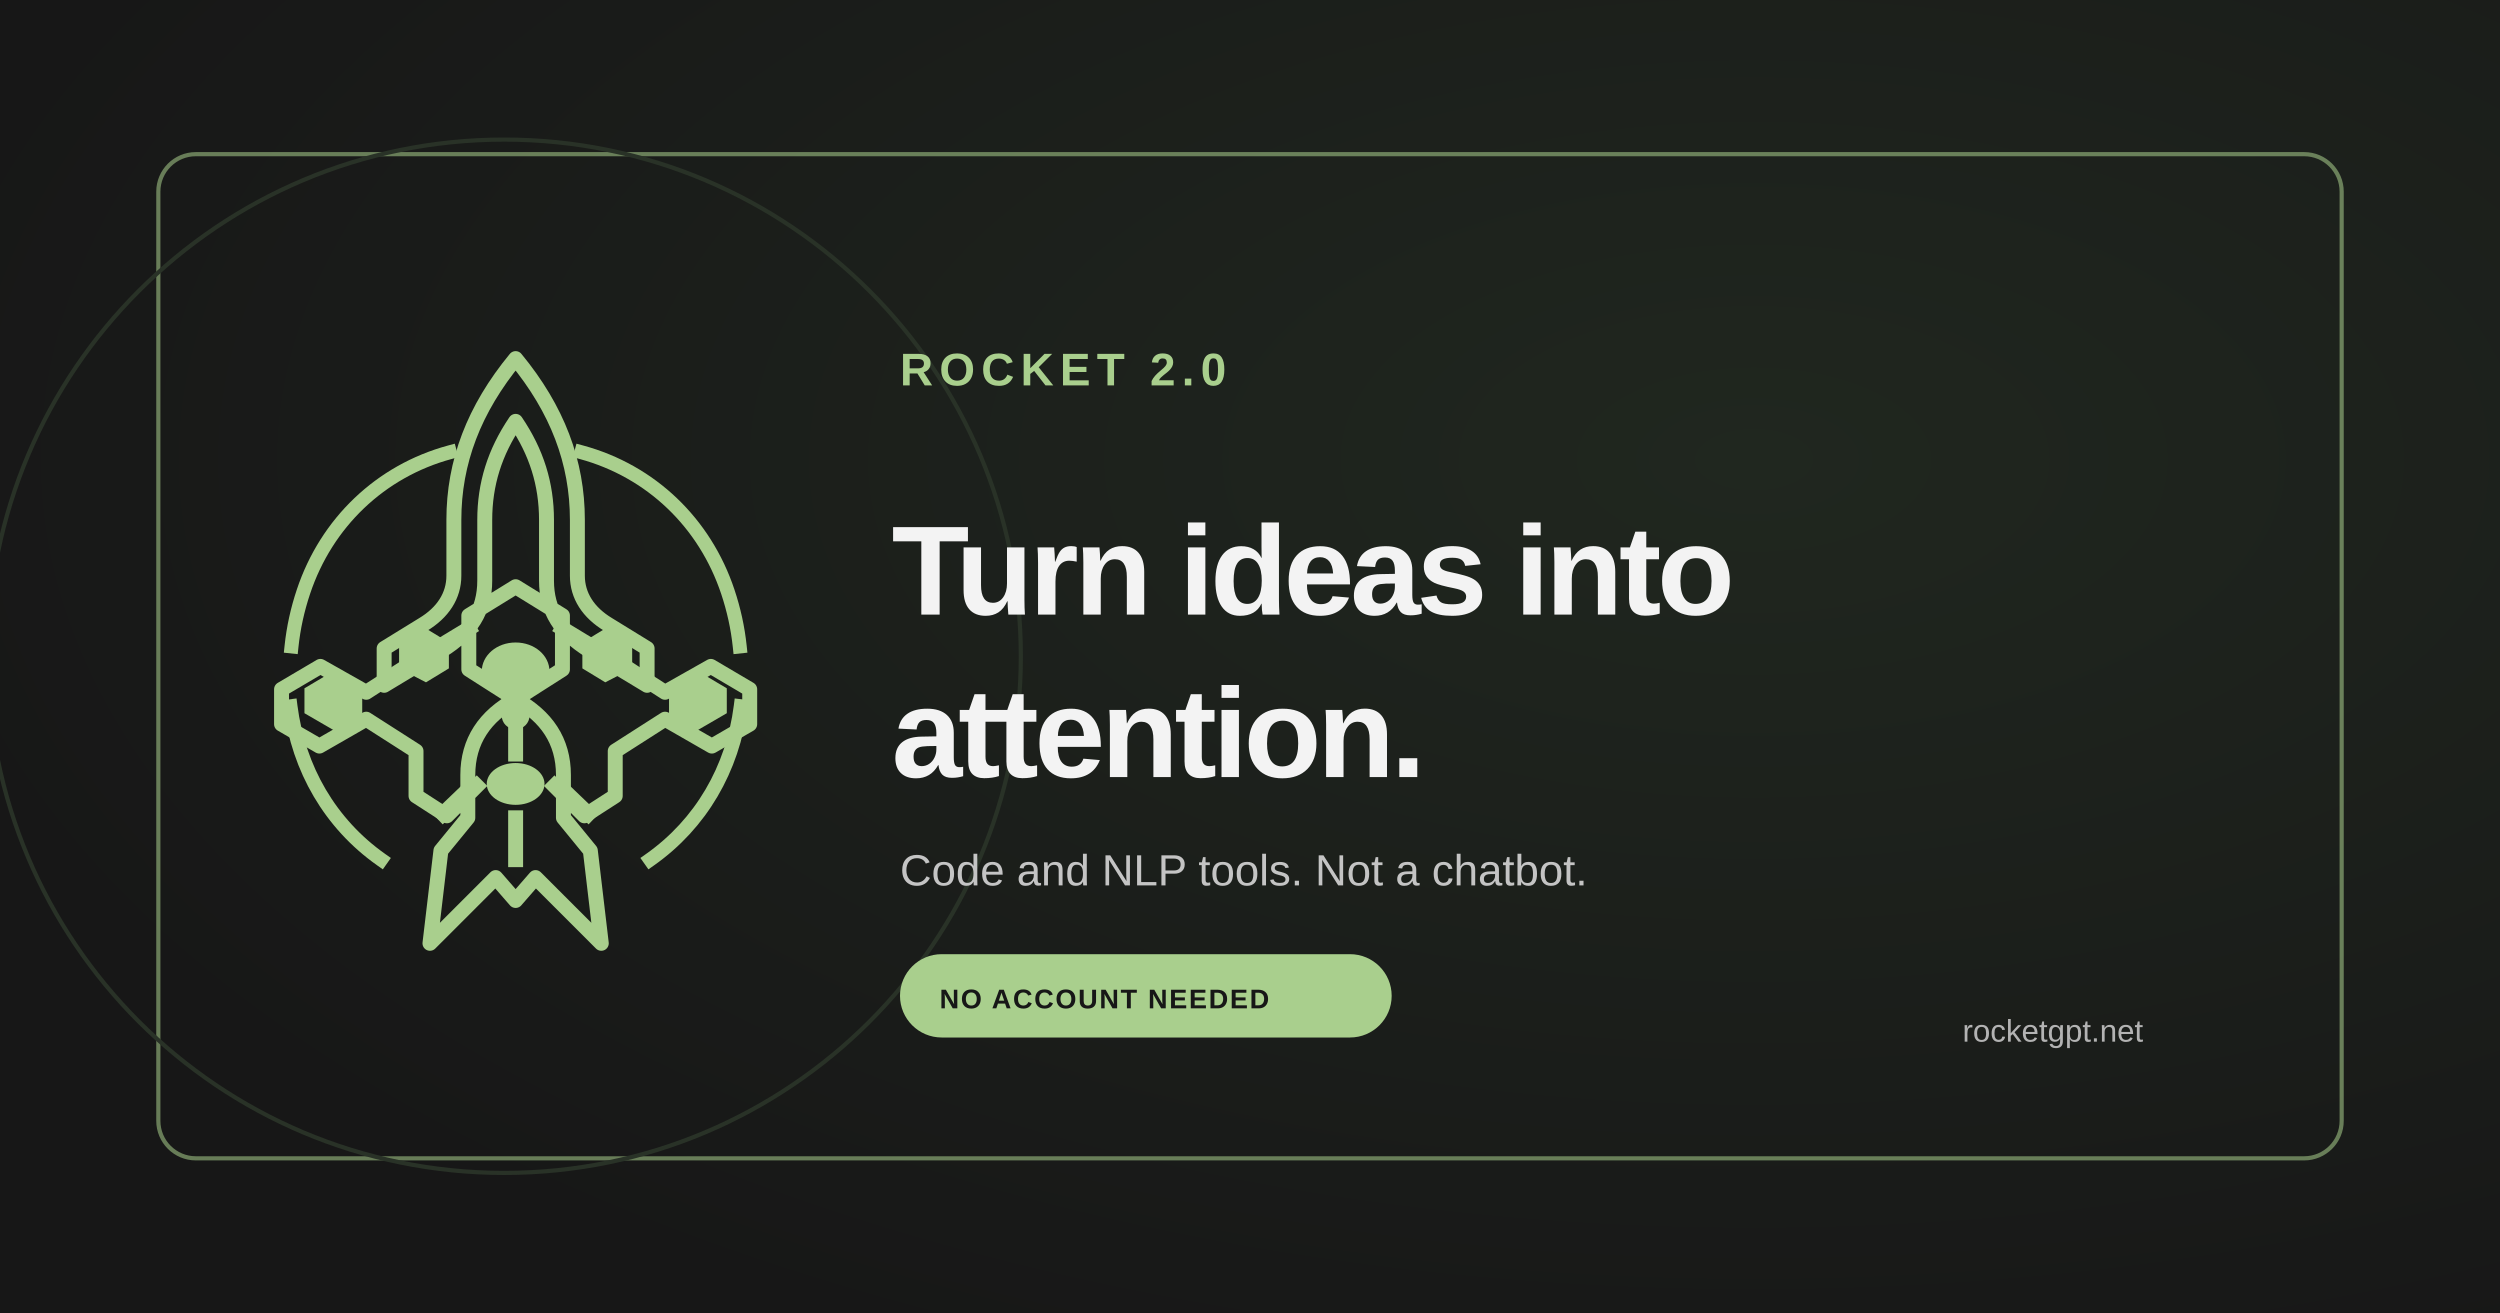
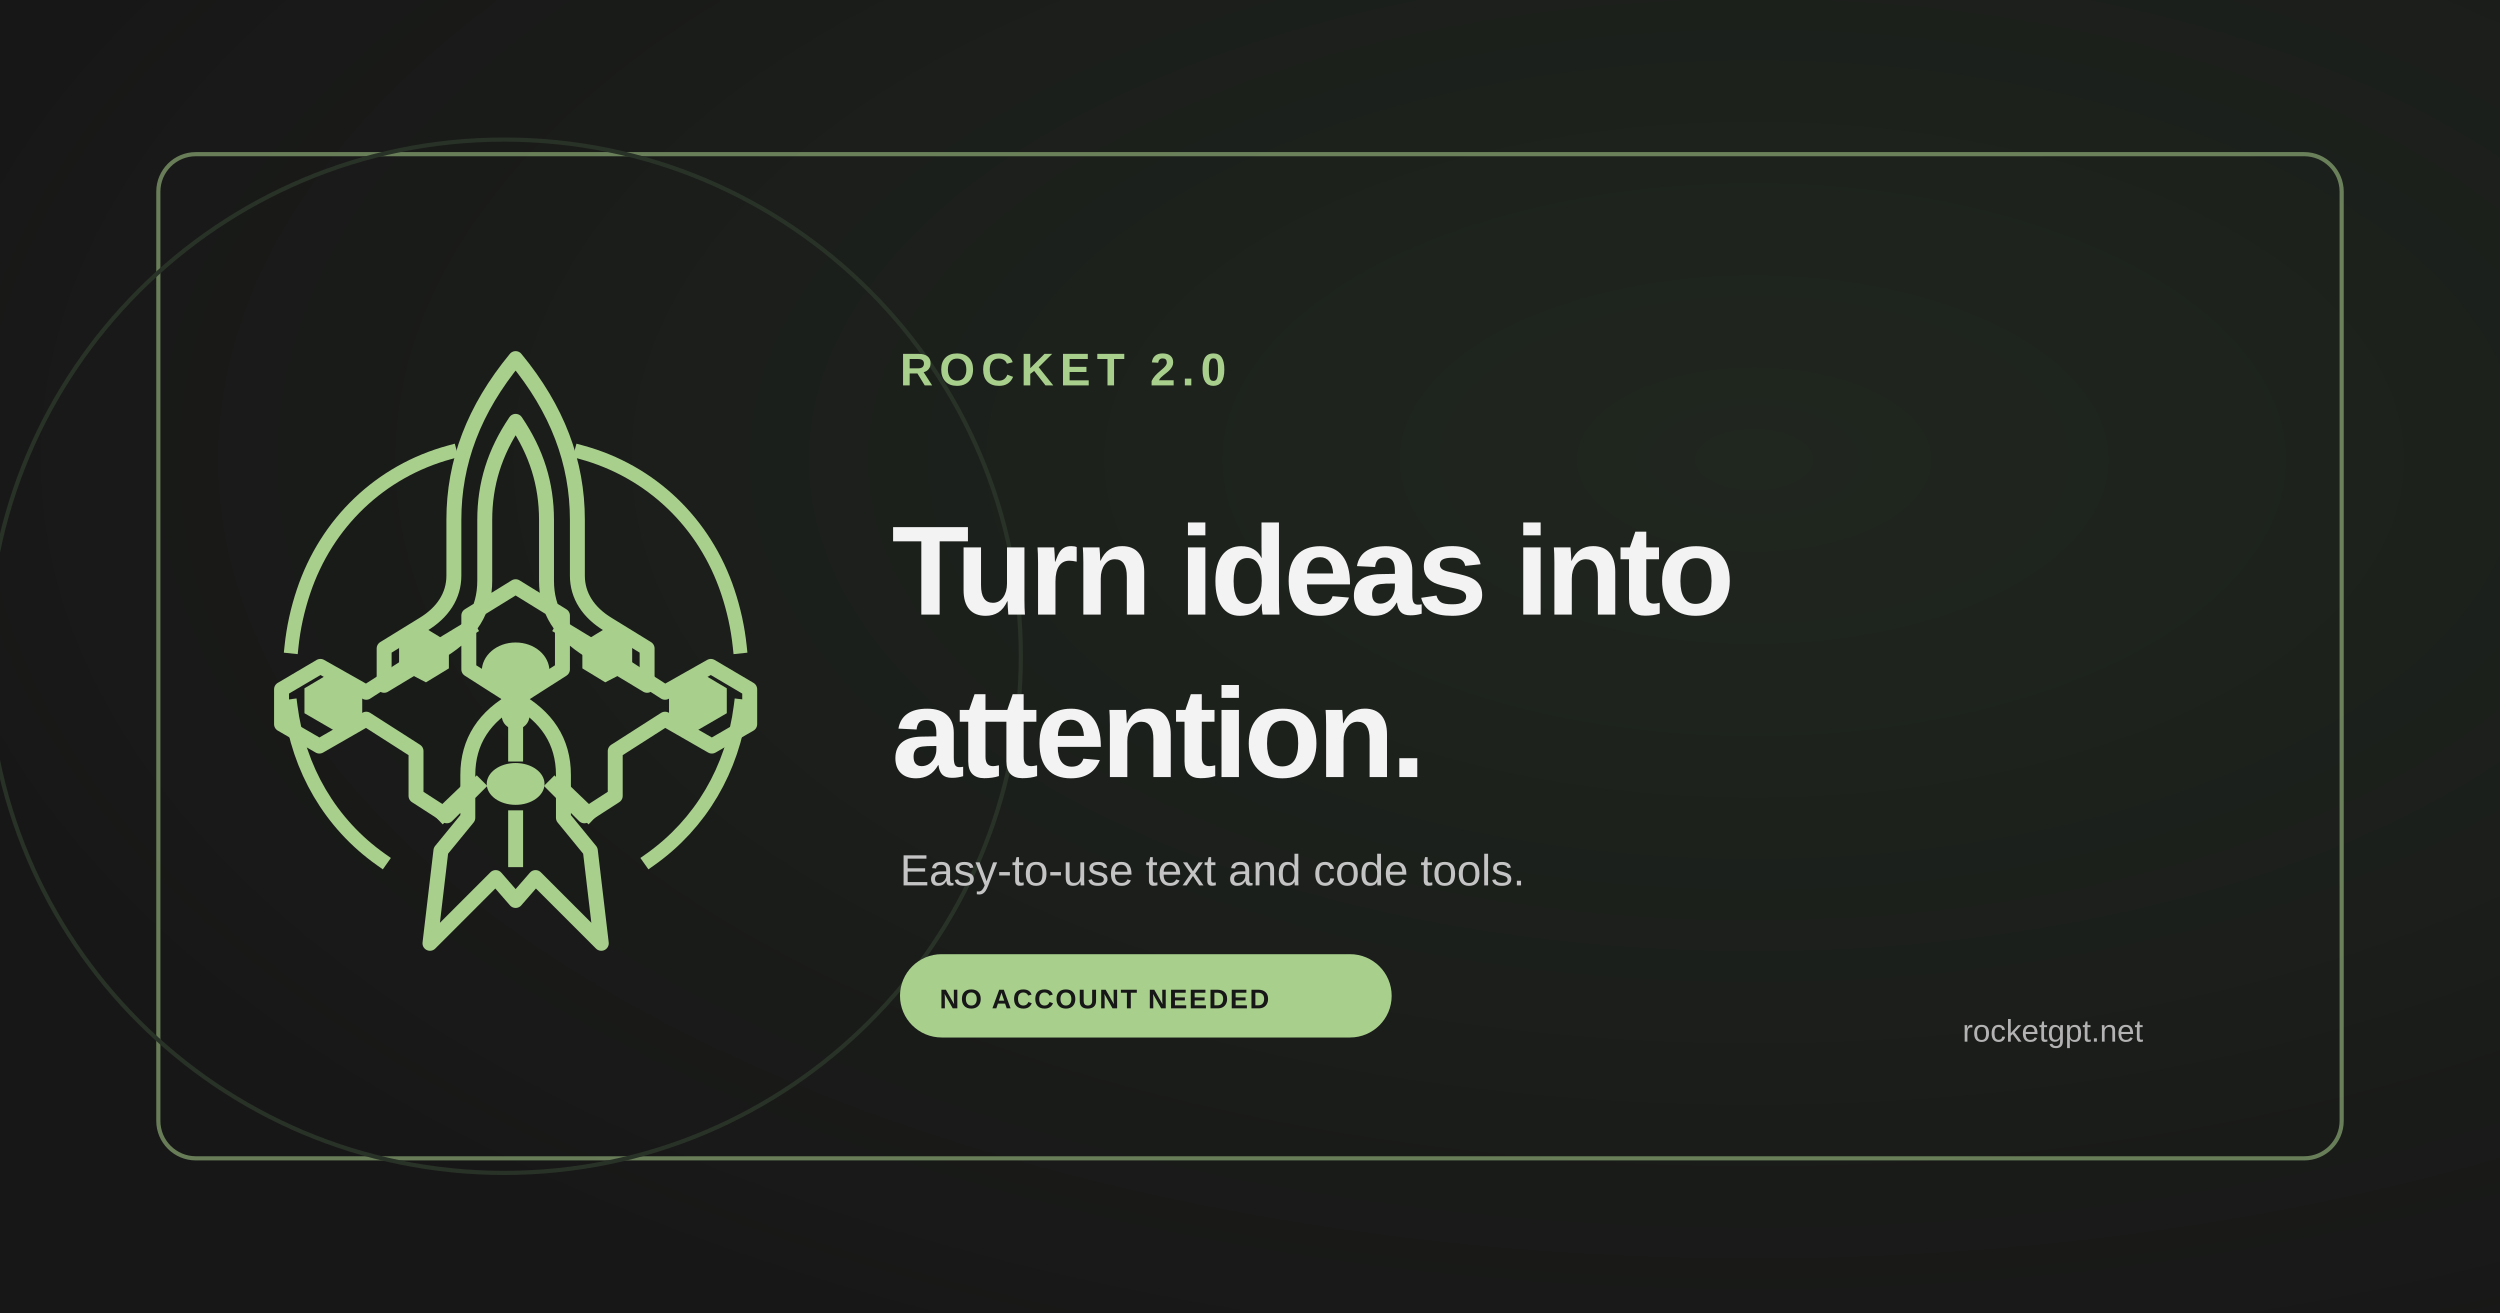
<svg xmlns="http://www.w3.org/2000/svg" width="1200" height="630" viewBox="0 285 1200 630">
  <defs>
    <radialGradient id="glow" cx="70%" cy="35%" r="75%">
      <stop offset="0" stop-color="#20271f" />
      <stop offset="1" stop-color="#171717" />
    </radialGradient>
  </defs>
  <rect width="1200" height="630" fill="url(#glow)" />
  <rect y="630" width="1200" height="570" fill="#171717" />
  <g transform="translate(0 285)">
    <rect width="1200" height="630" fill="url(#glow)" />
    <rect x="76" y="74" width="1048" height="482" rx="18" fill="none" stroke="#a9cf8d" stroke-opacity=".55" stroke-width="2" />
    <circle cx="242" cy="315" r="248" fill="none" stroke="#293227" stroke-width="2" />
    <svg x="125" y="164" width="245" height="306" viewBox="0 0 512 640" fill="none">
      <g stroke="#A9CF8D" stroke-linecap="square" stroke-linejoin="round">
        <path d="M190 111C120 130 66 182 43 251c-6 18-10 36-12 55M322 111c70 19 124 71 147 140 6 18 10 36 12 55M30 366c8 63 40 118 91 154M482 366c-8 63-40 118-91 154" stroke-width="14" />
        <path d="M256 17c-42 51-62 104-62 162v56c0 20-11 37-31 49l-39 24v37l58-35c29-18 43-40 43-70v-61c0-36 10-68 31-99 21 31 31 63 31 99v61c0 30 14 52 43 70l58 35v-37l-39-24c-20-12-31-29-31-49v-56c0-58-20-111-62-162ZM256 246l47 29v54l-47 30-47-30v-54l47-29Z" stroke-width="15" />
        <path d="M209 288 148 325l-42 27-46-26-39 23v35l38 22 47-27 50 32v45l31 20 30-30M303 288l61 37 42 27 46-26 39 23v35l-38 22-47-27-50 32v45l-31 20-30-30M256 359c-31 17-48 42-48 76v43l-27 33-11 93 66-66 20 23 20-23 66 66-11-93-27-33v-43c0-34-17-59-48-76Z" stroke-width="15" />
        <path d="M256 371v43M256 478v42M208 450l-25 24M304 450l25 24" stroke-width="15" />
      </g>
      <path d="M256 302c-19 0-34 13-34 29 0 11 8 20 20 25v19c0 8 6 14 14 14s14-6 14-14v-19c12-5 20-14 20-25 0-16-15-29-34-29Z" fill="#A9CF8D" />
      <ellipse cx="256" cy="444" rx="29" ry="21" fill="#A9CF8D" />
      <path d="M44 348l32-19 26 15v31l-27 16-31-18v-25ZM468 348l-32-19-26 15v31l27 16 31-18v-25ZM139 305l27-17 23 14v26l-23 14-27-14v-23ZM373 305l-27-17-23 14v26l23 14 27-14v-23Z" fill="#A9CF8D" />
    </svg>
    <text x="432" y="185" fill="#a9cf8d" font-family="Arial, Helvetica, sans-serif" font-size="22" font-weight="700" letter-spacing="3">ROCKET 2.0</text>
    <text x="428" y="295" fill="#f3f3f3" font-family="Arial, Helvetica, sans-serif" font-size="61" font-weight="700" letter-spacing="-2">Turn ideas into</text>
    <text x="428" y="373" fill="#f3f3f3" font-family="Arial, Helvetica, sans-serif" font-size="61" font-weight="700" letter-spacing="-2">attention.</text>
-     <text x="432" y="425" fill="#c4c4c4" font-family="Arial, Helvetica, sans-serif" font-size="21">Code and NLP tools. Not a chatbot.</text>
+     <text x="432" y="425" fill="#c4c4c4" font-family="Arial, Helvetica, sans-serif" font-size="21">Easy-to-use text and code tools.</text>
    <rect x="432" y="458" width="236" height="40" rx="20" fill="#a9cf8d" />
    <text x="451" y="484" fill="#171717" font-family="Arial, Helvetica, sans-serif" font-size="13" font-weight="700" letter-spacing=".8">NO ACCOUNT NEEDED</text>
    <text x="942" y="500" fill="#b3b3b3" font-family="Arial, Helvetica, sans-serif" font-size="15">rocketgpt.net</text>
  </g>
</svg>
